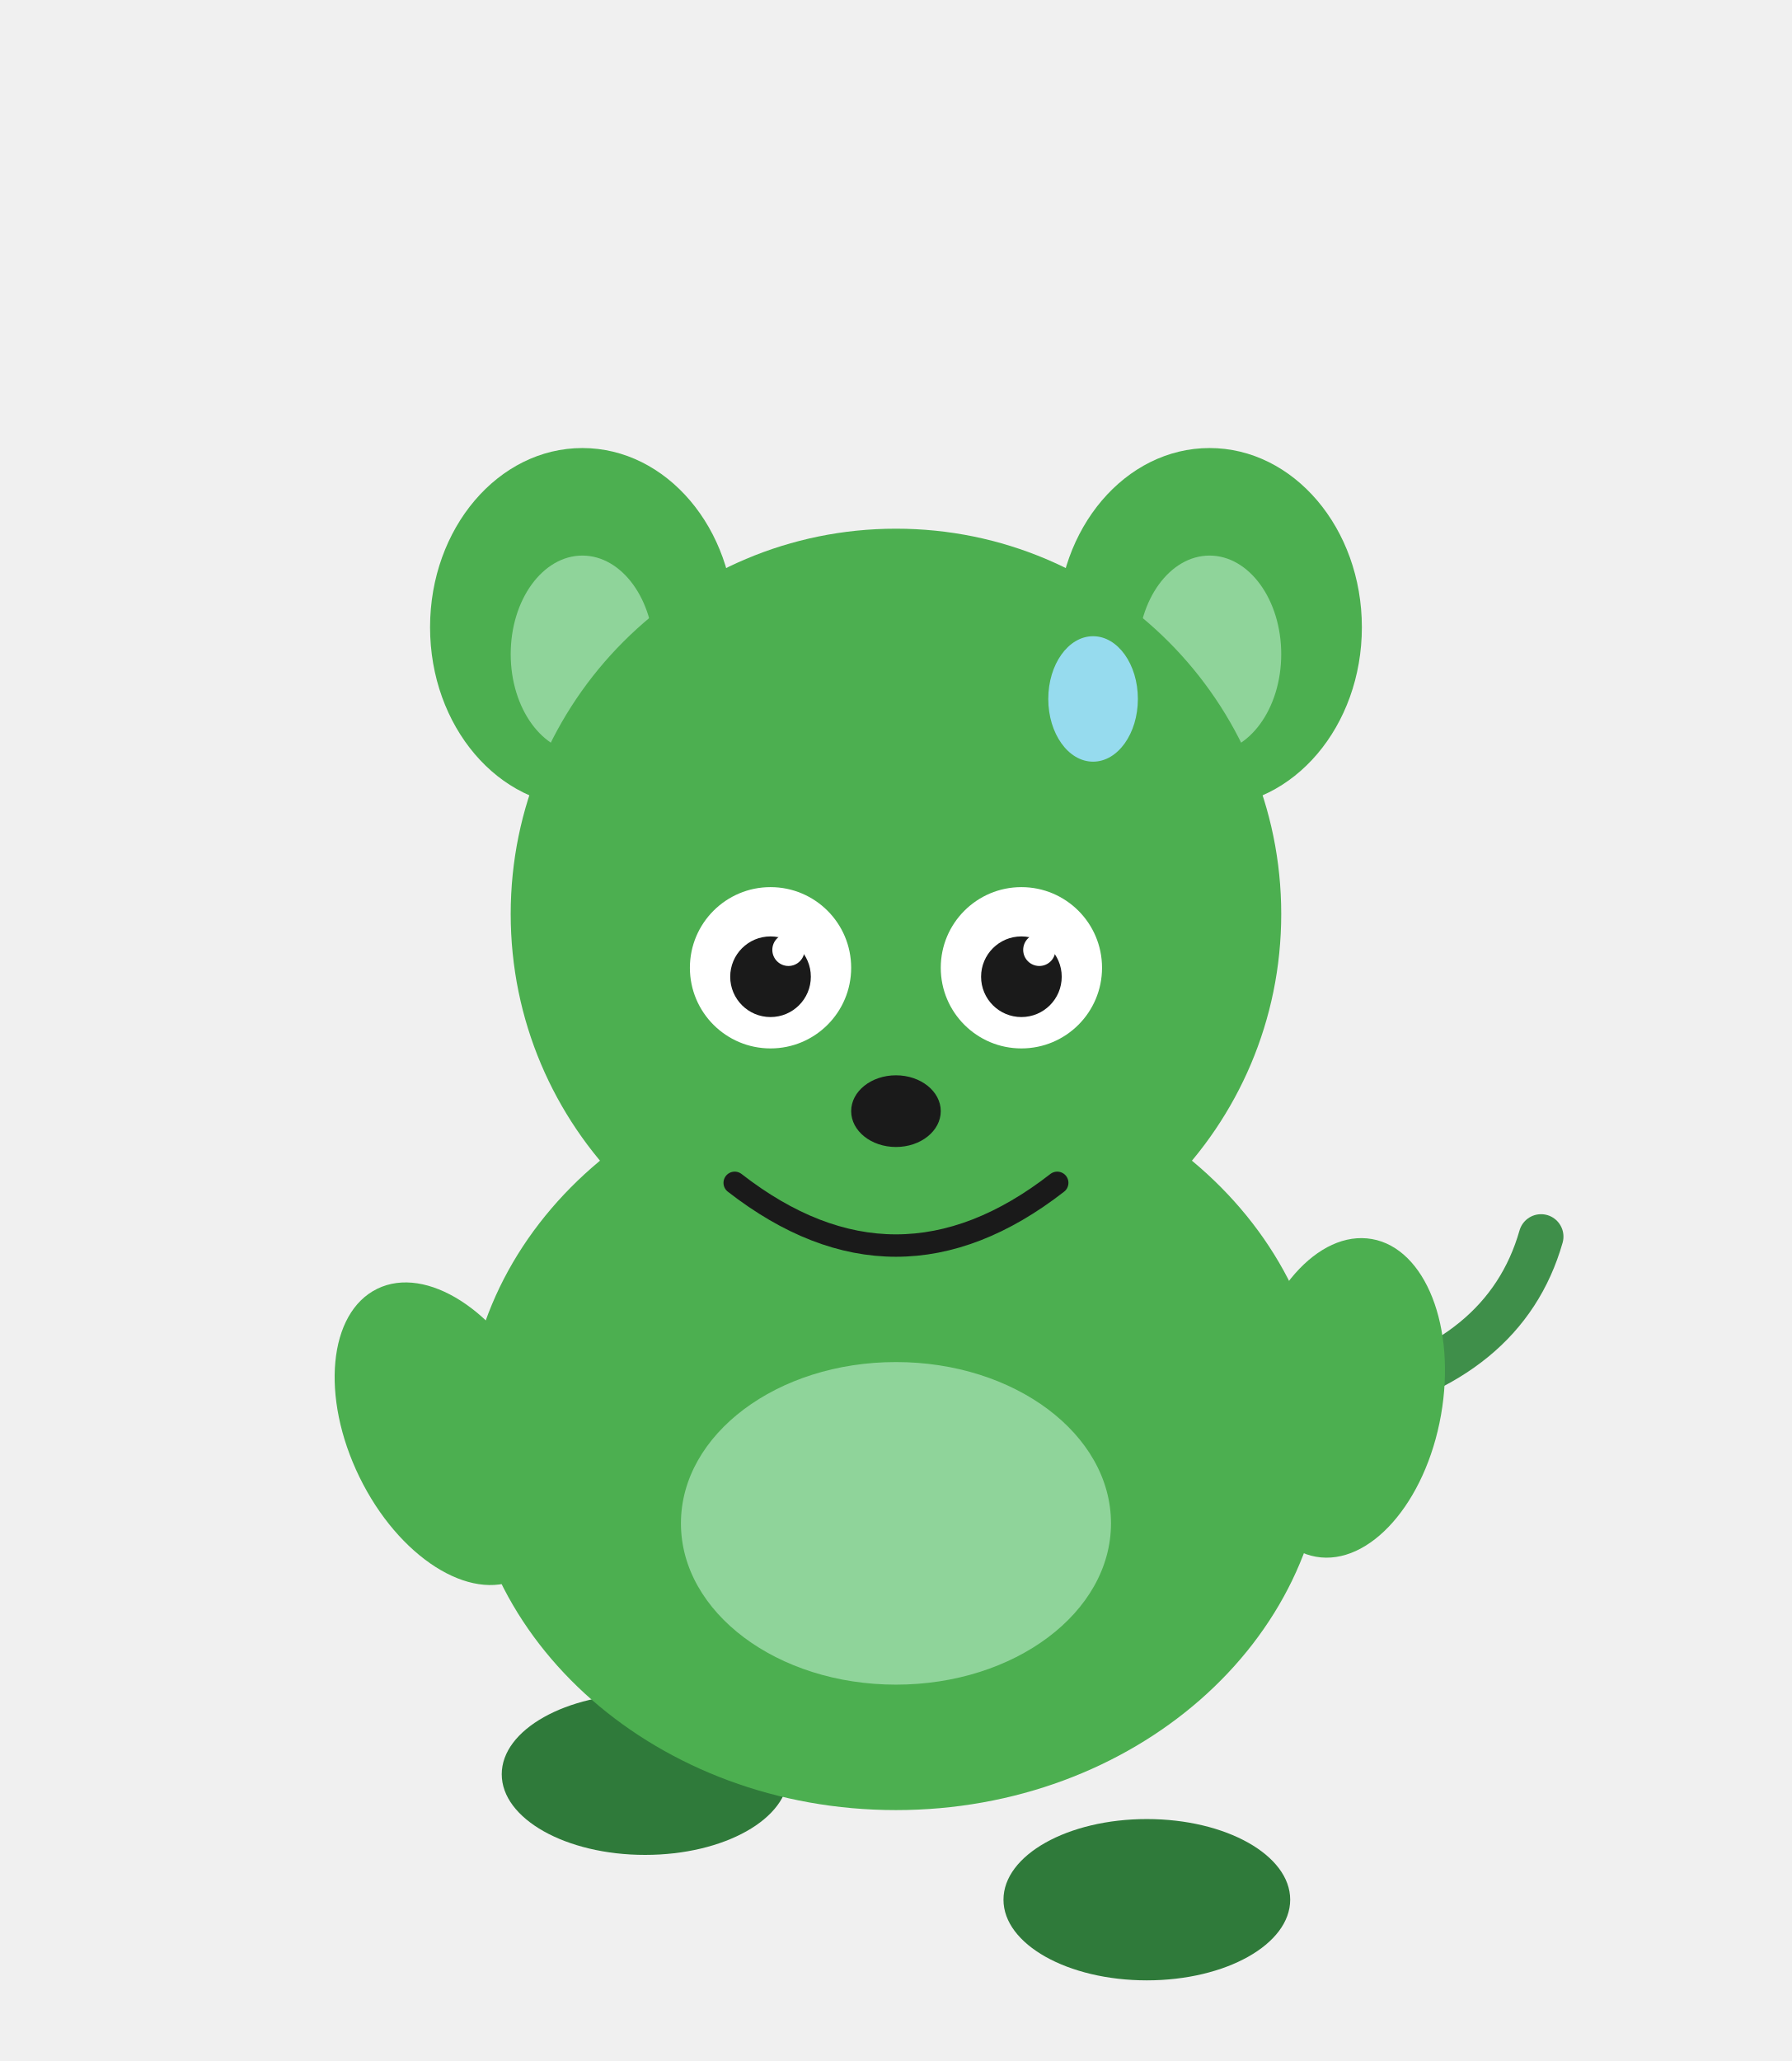
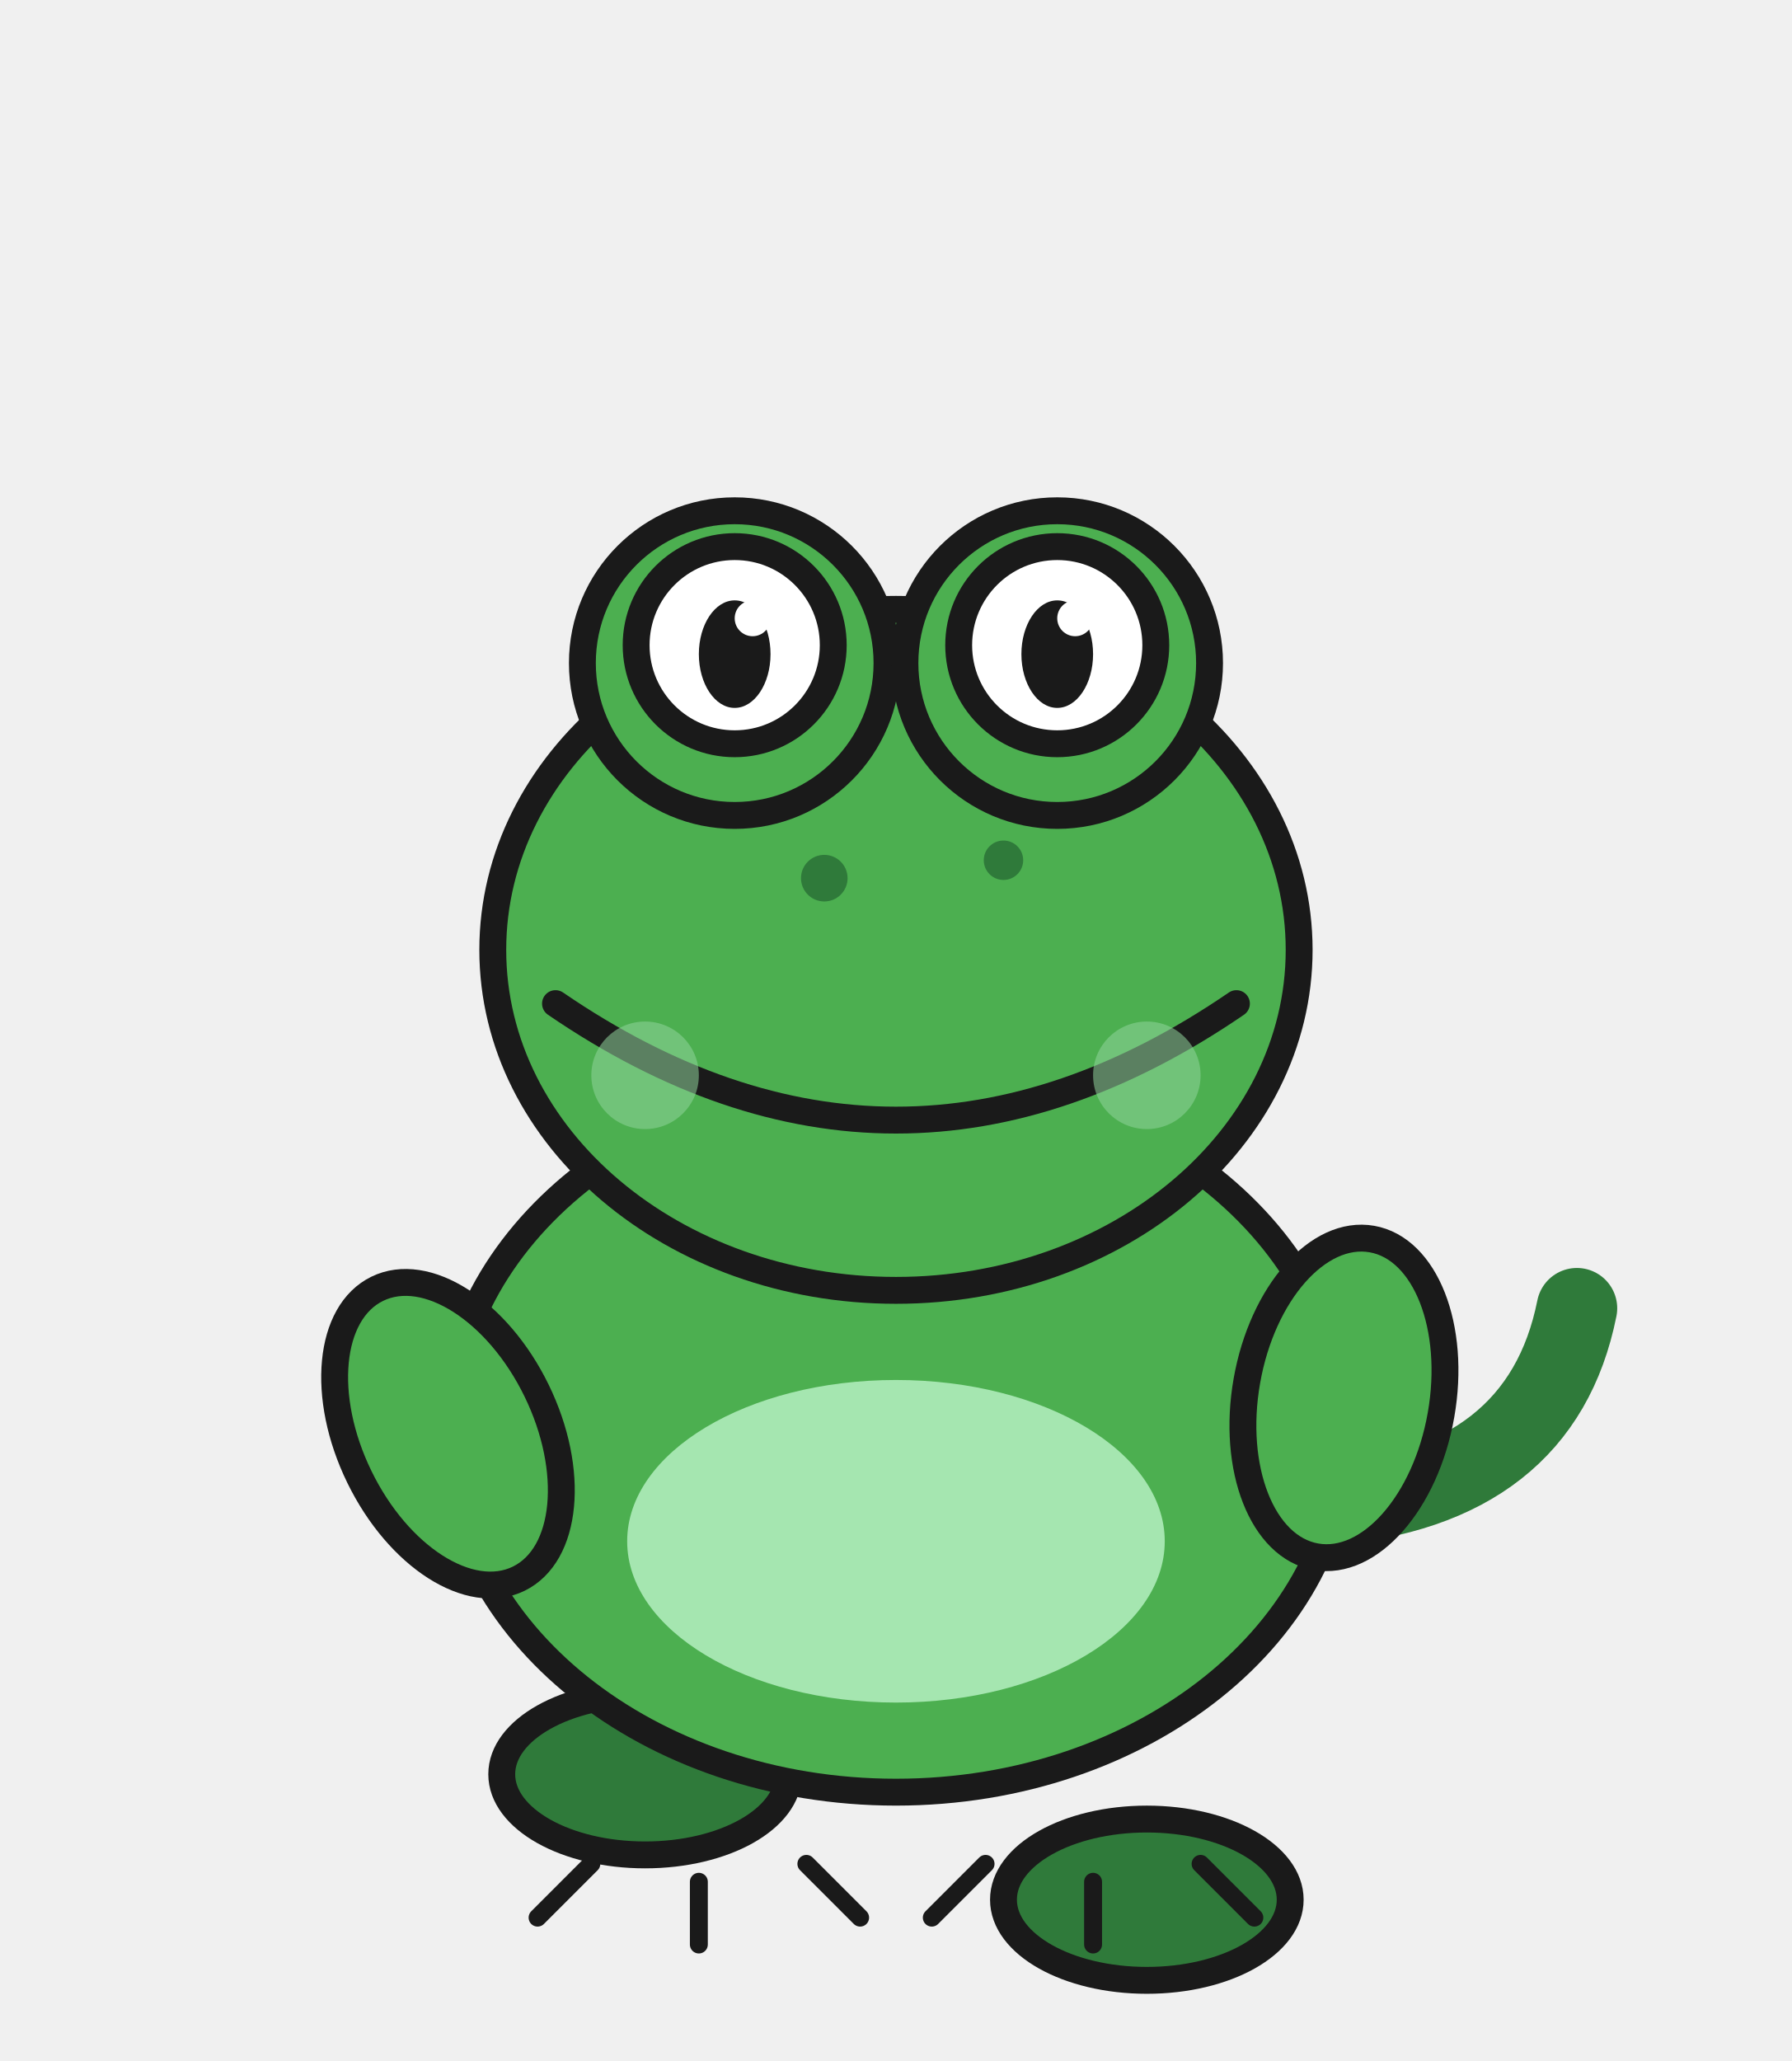
<svg xmlns="http://www.w3.org/2000/svg" viewBox="0 0 200 230" width="200" height="230">
  <defs>
-     <style>.outline {{ stroke: #1a1a1a; stroke-width: 3; stroke-linecap: round; stroke-linejoin: round; }}</style>
+     <style>.outline { stroke: #1a1a1a; stroke-width: 3; stroke-linecap: round; stroke-linejoin: round; }</style>
  </defs>
-   <path d="M 150 156 Q 168 152 172 138" fill="none" stroke="#3f8f4a" stroke-width="5" stroke-linecap="round" />
+   <path d="M 148 168 Q 172 166 176 146" fill="none" stroke="#2f7a3a" stroke-width="9" stroke-linecap="round" />
  <ellipse cx="72" cy="198" rx="16" ry="9" fill="#2f7a3a" class="outline" />
  <ellipse cx="128" cy="212" rx="16" ry="9" fill="#2f7a3a" class="outline" />
-   <ellipse cx="100" cy="160" rx="48" ry="42" fill="#4caf50" class="outline" />
-   <ellipse cx="100" cy="170" rx="24" ry="18" fill="#8fd49a" />
+   <path d="M 66 208 l -6 6 M 78 210 v 7 M 90 208 l 6 6" stroke="#1a1a1a" stroke-width="2" stroke-linecap="round" />
+   <path d="M 110 208 l -6 6 M 122 210 v 7 M 134 208 l 6 6" stroke="#1a1a1a" stroke-width="2" stroke-linecap="round" />
+   <ellipse cx="100" cy="160" rx="50" ry="40" fill="#4caf50" class="outline" />
+   <ellipse cx="100" cy="172" rx="30" ry="18" fill="#a5e6b0" />
  <ellipse cx="50" cy="160" rx="11" ry="18" fill="#4caf50" class="outline" transform="rotate(-26 50 160)" />
  <ellipse cx="150" cy="156" rx="11" ry="18" fill="#4caf50" class="outline" transform="rotate(10 150 156)" />
-   <ellipse cx="65" cy="70" rx="17" ry="20" fill="#4caf50" class="outline" />
-   <ellipse cx="135" cy="70" rx="17" ry="20" fill="#4caf50" class="outline" />
-   <ellipse cx="65" cy="73" rx="8" ry="11" fill="#8fd49a" />
-   <ellipse cx="135" cy="73" rx="8" ry="11" fill="#8fd49a" />
-   <circle cx="100" cy="102" r="43" fill="#4caf50" class="outline" />
-   <ellipse cx="122" cy="78" rx="5" ry="7" fill="#9fe0ff" class="outline" stroke-width="1.5" opacity="0.9" />
-   <circle cx="86" cy="108" r="9" fill="#ffffff" class="outline" stroke-width="2" />
-   <circle cx="114" cy="108" r="9" fill="#ffffff" class="outline" stroke-width="2" />
-   <circle cx="86" cy="109" r="4.5" fill="#1a1a1a" />
-   <circle cx="114" cy="109" r="4.5" fill="#1a1a1a" />
-   <circle cx="88" cy="106" r="1.8" fill="#ffffff" />
-   <circle cx="116" cy="106" r="1.8" fill="#ffffff" />
-   <ellipse cx="100" cy="124" rx="5" ry="4" fill="#1a1a1a" class="outline" stroke-width="2" />
-   <path d="M 82 132 Q 100 146 118 132" fill="none" stroke="#1a1a1a" stroke-width="2.5" stroke-linecap="round" />
+   <ellipse cx="100" cy="106" rx="45" ry="38" fill="#4caf50" class="outline" />
+   <circle cx="82" cy="74" r="17" fill="#4caf50" class="outline" />
+   <circle cx="118" cy="74" r="17" fill="#4caf50" class="outline" />
+   <circle cx="82" cy="72" r="11" fill="#ffffff" class="outline" stroke-width="2" />
+   <circle cx="118" cy="72" r="11" fill="#ffffff" class="outline" stroke-width="2" />
+   <ellipse cx="82" cy="73" rx="4" ry="6" fill="#1a1a1a" />
+   <ellipse cx="118" cy="73" rx="4" ry="6" fill="#1a1a1a" />
+   <circle cx="84" cy="69" r="2" fill="#ffffff" />
+   <circle cx="120" cy="69" r="2" fill="#ffffff" />
+   <path d="M 62 112 Q 100 138 138 112" fill="none" stroke="#1a1a1a" stroke-width="3" stroke-linecap="round" />
+   <circle cx="72" cy="120" r="6" fill="#8fd49a" opacity="0.55" />
+   <circle cx="128" cy="120" r="6" fill="#8fd49a" opacity="0.55" />
+   <circle cx="92" cy="98" r="2.6" fill="#2f7a3a" />
+   <circle cx="112" cy="96" r="2.2" fill="#2f7a3a" />
</svg>
